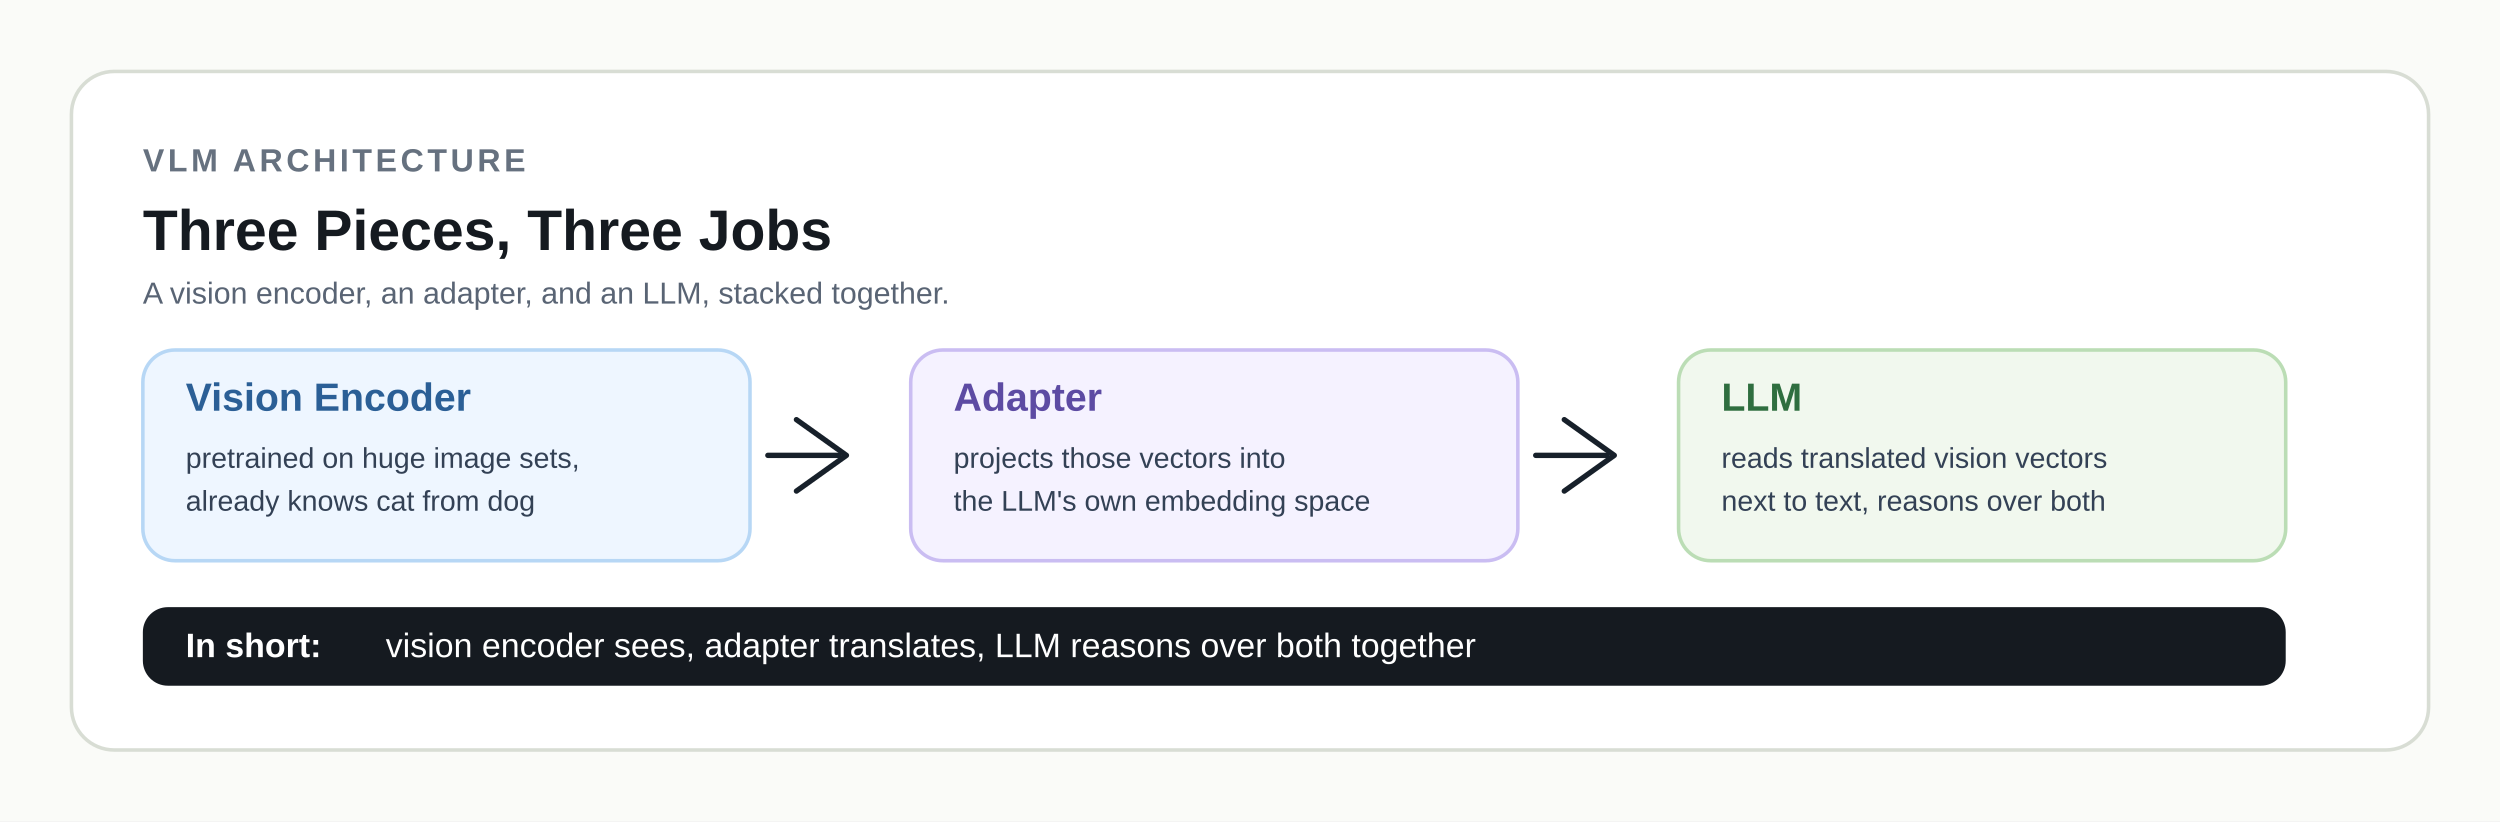
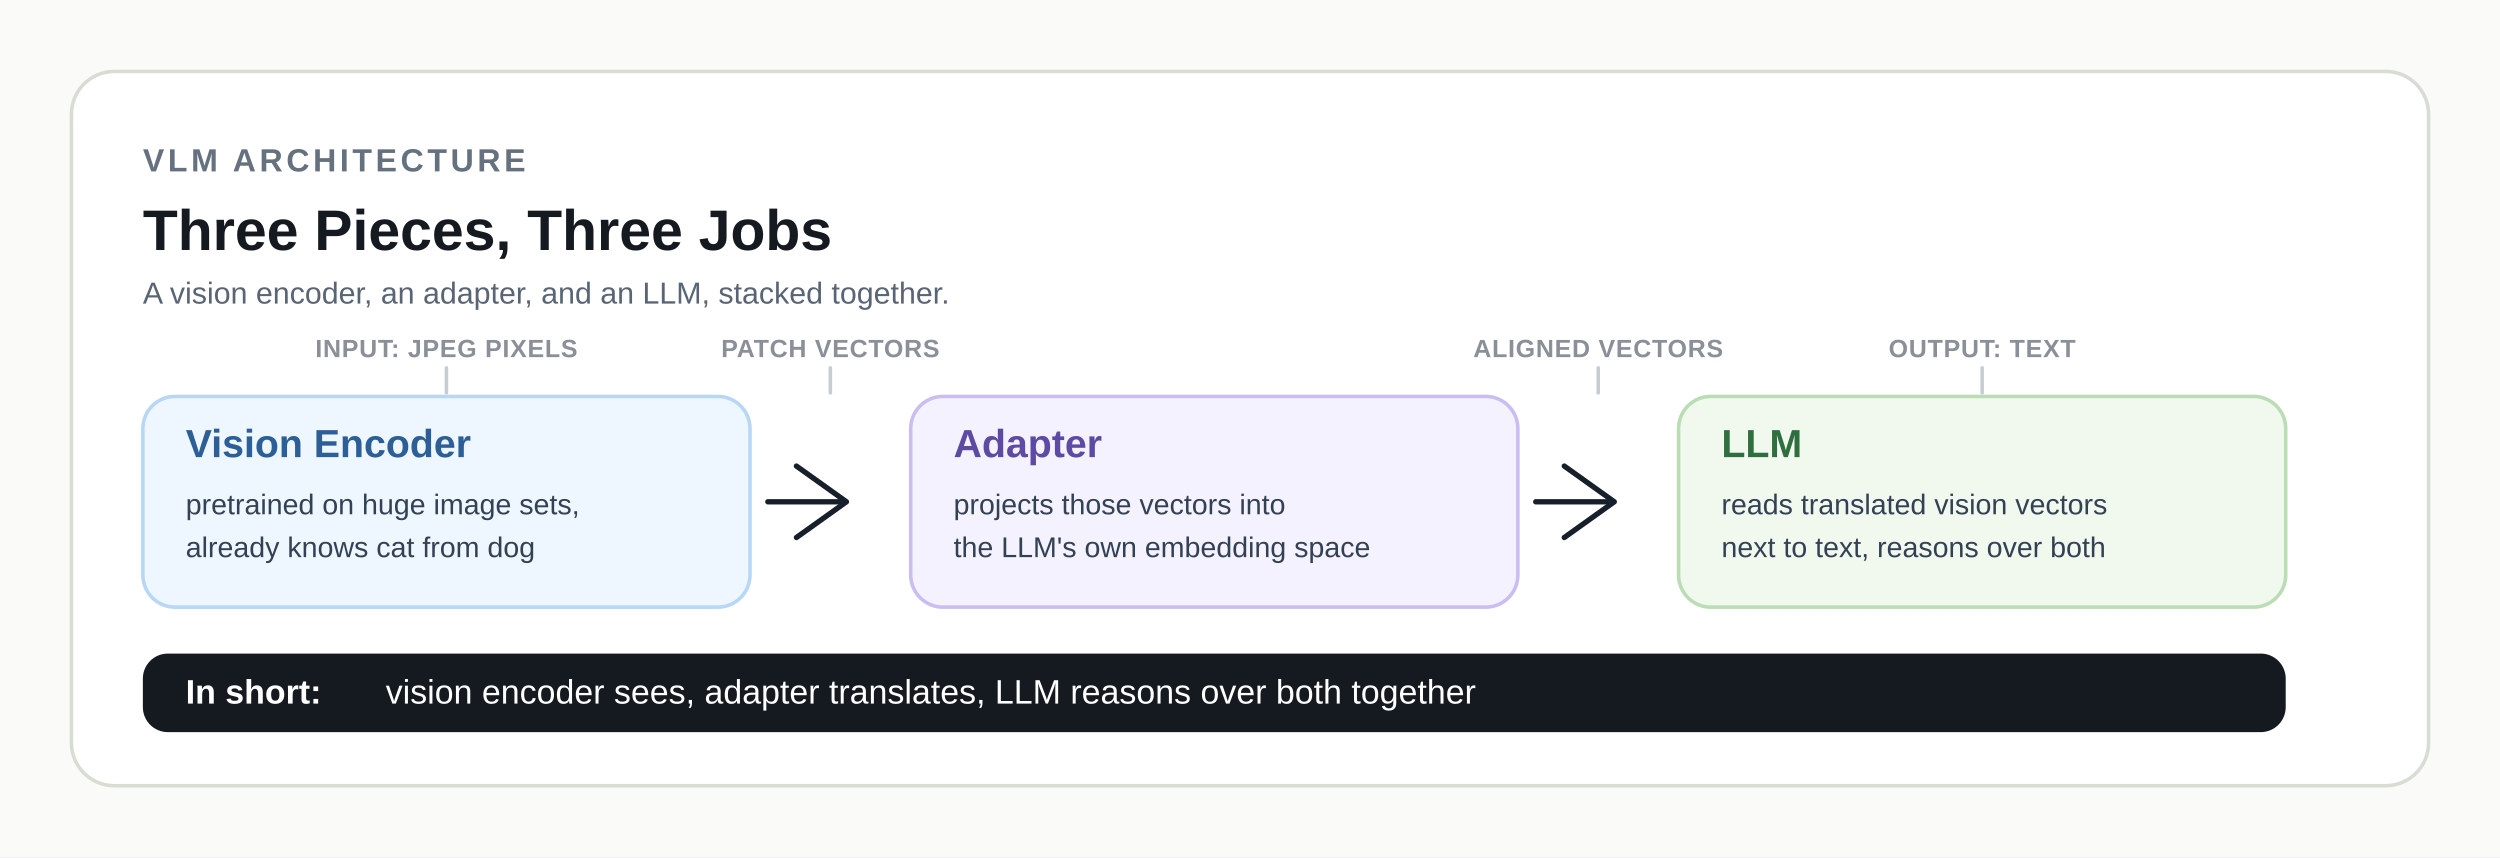
- <svg xmlns="http://www.w3.org/2000/svg" width="1400" height="460" viewBox="0 0 1400 460" fill="none">
-   <rect width="1400" height="460" fill="#FAFBF8" />
-   <rect x="40" y="40" width="1320" height="380" rx="24" fill="#FFFFFF" stroke="#D8DDD4" stroke-width="2" />
+ <svg xmlns="http://www.w3.org/2000/svg" width="1400" height="480" viewBox="0 0 1400 480" fill="none">
+   <rect width="1400" height="480" fill="#FAFBF8" />
+   <rect x="40" y="40" width="1320" height="400" rx="24" fill="#FFFFFF" stroke="#D8DDD4" stroke-width="2" />
  <text x="80" y="96" fill="#66717F" font-family="Manrope, Arial, sans-serif" font-size="18" font-weight="800" letter-spacing="2">VLM ARCHITECTURE</text>
  <text x="80" y="140" fill="#151A20" font-family="Manrope, Arial, sans-serif" font-size="32" font-weight="850">Three Pieces, Three Jobs</text>
  <text x="80" y="170" fill="#596474" font-family="Manrope, Arial, sans-serif" font-size="17">A vision encoder, an adapter, and an LLM, stacked together.</text>
-   <rect x="80" y="196" width="340" height="118" rx="18" fill="#EEF6FF" stroke="#B7D7F5" stroke-width="2" />
-   <text x="104" y="230" fill="#2B5F96" font-family="Manrope, Arial, sans-serif" font-size="22" font-weight="850">Vision Encoder</text>
-   <text x="104" y="262" fill="#334155" font-family="Manrope, Arial, sans-serif" font-size="16">pretrained on huge image sets,</text>
-   <text x="104" y="286" fill="#334155" font-family="Manrope, Arial, sans-serif" font-size="16">already knows cat from dog</text>
-   <path d="M430 255H470" stroke="#17202A" stroke-width="3" stroke-linecap="round" />
-   <path d="M446 235L474 255L446 275" stroke="#17202A" stroke-width="3" stroke-linecap="round" stroke-linejoin="round" />
-   <rect x="510" y="196" width="340" height="118" rx="18" fill="#F5F2FF" stroke="#CABDF2" stroke-width="2" />
-   <text x="534" y="230" fill="#5D4BA3" font-family="Manrope, Arial, sans-serif" font-size="22" font-weight="850">Adapter</text>
-   <text x="534" y="262" fill="#334155" font-family="Manrope, Arial, sans-serif" font-size="16">projects those vectors into</text>
-   <text x="534" y="286" fill="#334155" font-family="Manrope, Arial, sans-serif" font-size="16">the LLM's own embedding space</text>
-   <path d="M860 255H900" stroke="#17202A" stroke-width="3" stroke-linecap="round" />
-   <path d="M876 235L904 255L876 275" stroke="#17202A" stroke-width="3" stroke-linecap="round" stroke-linejoin="round" />
-   <rect x="940" y="196" width="340" height="118" rx="18" fill="#F1F8EE" stroke="#BBDDB5" stroke-width="2" />
-   <text x="964" y="230" fill="#2F6E3F" font-family="Manrope, Arial, sans-serif" font-size="22" font-weight="850">LLM</text>
-   <text x="964" y="262" fill="#334155" font-family="Manrope, Arial, sans-serif" font-size="16">reads translated vision vectors</text>
-   <text x="964" y="286" fill="#334155" font-family="Manrope, Arial, sans-serif" font-size="16">next to text, reasons over both</text>
-   <rect x="80" y="340" width="1200" height="44" rx="14" fill="#151A20" />
-   <text x="104" y="368" fill="#FFFFFF" font-family="Manrope, Arial, sans-serif" font-size="19" font-weight="850">In short:</text>
-   <text x="216" y="368" fill="#FFFFFF" font-family="Manrope, Arial, sans-serif" font-size="19">vision encoder sees, adapter translates, LLM reasons over both together</text>
+   <text x="250" y="200" fill="#8a8f98" font-family="Manrope, Arial, sans-serif" font-size="14" font-weight="800" letter-spacing="0.4" text-anchor="middle">INPUT: JPEG PIXELS</text>
+   <path d="M250 206V220" stroke="#c7ccd3" stroke-width="2" stroke-linecap="round" />
+   <text x="465" y="200" fill="#8a8f98" font-family="Manrope, Arial, sans-serif" font-size="14" font-weight="800" letter-spacing="0.4" text-anchor="middle">PATCH VECTORS</text>
+   <path d="M465 206V220" stroke="#c7ccd3" stroke-width="2" stroke-linecap="round" />
+   <text x="895" y="200" fill="#8a8f98" font-family="Manrope, Arial, sans-serif" font-size="14" font-weight="800" letter-spacing="0.4" text-anchor="middle">ALIGNED VECTORS</text>
+   <path d="M895 206V220" stroke="#c7ccd3" stroke-width="2" stroke-linecap="round" />
+   <text x="1110" y="200" fill="#8a8f98" font-family="Manrope, Arial, sans-serif" font-size="14" font-weight="800" letter-spacing="0.4" text-anchor="middle">OUTPUT: TEXT</text>
+   <path d="M1110 206V220" stroke="#c7ccd3" stroke-width="2" stroke-linecap="round" />
+   <rect x="80" y="222" width="340" height="118" rx="18" fill="#EEF6FF" stroke="#B7D7F5" stroke-width="2" />
+   <text x="104" y="256" fill="#2B5F96" font-family="Manrope, Arial, sans-serif" font-size="22" font-weight="850">Vision Encoder</text>
+   <text x="104" y="288" fill="#334155" font-family="Manrope, Arial, sans-serif" font-size="16">pretrained on huge image sets,</text>
+   <text x="104" y="312" fill="#334155" font-family="Manrope, Arial, sans-serif" font-size="16">already knows cat from dog</text>
+   <path d="M430 281H470" stroke="#17202A" stroke-width="3" stroke-linecap="round" />
+   <path d="M446 261L474 281L446 301" stroke="#17202A" stroke-width="3" stroke-linecap="round" stroke-linejoin="round" />
+   <rect x="510" y="222" width="340" height="118" rx="18" fill="#F5F2FF" stroke="#CABDF2" stroke-width="2" />
+   <text x="534" y="256" fill="#5D4BA3" font-family="Manrope, Arial, sans-serif" font-size="22" font-weight="850">Adapter</text>
+   <text x="534" y="288" fill="#334155" font-family="Manrope, Arial, sans-serif" font-size="16">projects those vectors into</text>
+   <text x="534" y="312" fill="#334155" font-family="Manrope, Arial, sans-serif" font-size="16">the LLM's own embedding space</text>
+   <path d="M860 281H900" stroke="#17202A" stroke-width="3" stroke-linecap="round" />
+   <path d="M876 261L904 281L876 301" stroke="#17202A" stroke-width="3" stroke-linecap="round" stroke-linejoin="round" />
+   <rect x="940" y="222" width="340" height="118" rx="18" fill="#F1F8EE" stroke="#BBDDB5" stroke-width="2" />
+   <text x="964" y="256" fill="#2F6E3F" font-family="Manrope, Arial, sans-serif" font-size="22" font-weight="850">LLM</text>
+   <text x="964" y="288" fill="#334155" font-family="Manrope, Arial, sans-serif" font-size="16">reads translated vision vectors</text>
+   <text x="964" y="312" fill="#334155" font-family="Manrope, Arial, sans-serif" font-size="16">next to text, reasons over both</text>
+   <rect x="80" y="366" width="1200" height="44" rx="14" fill="#151A20" />
+   <text x="104" y="394" fill="#FFFFFF" font-family="Manrope, Arial, sans-serif" font-size="19" font-weight="850">In short:</text>
+   <text x="216" y="394" fill="#FFFFFF" font-family="Manrope, Arial, sans-serif" font-size="19">vision encoder sees, adapter translates, LLM reasons over both together</text>
</svg>
